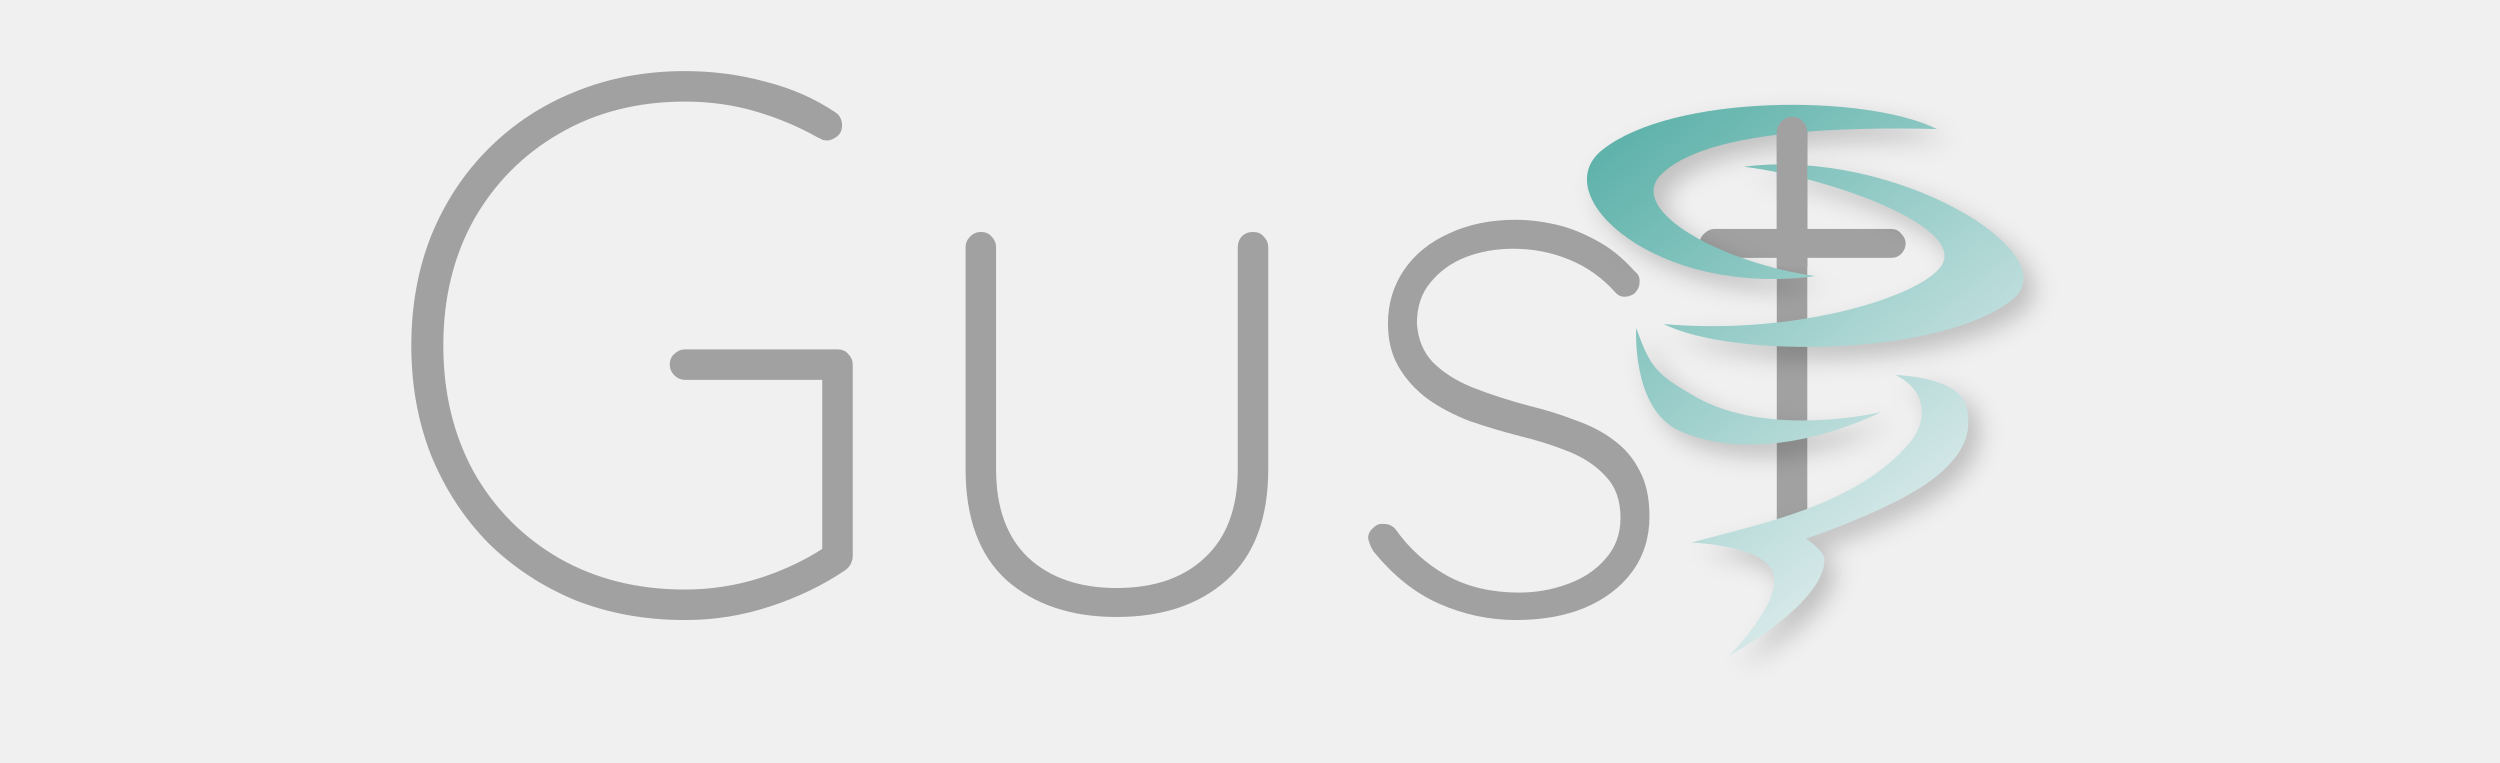
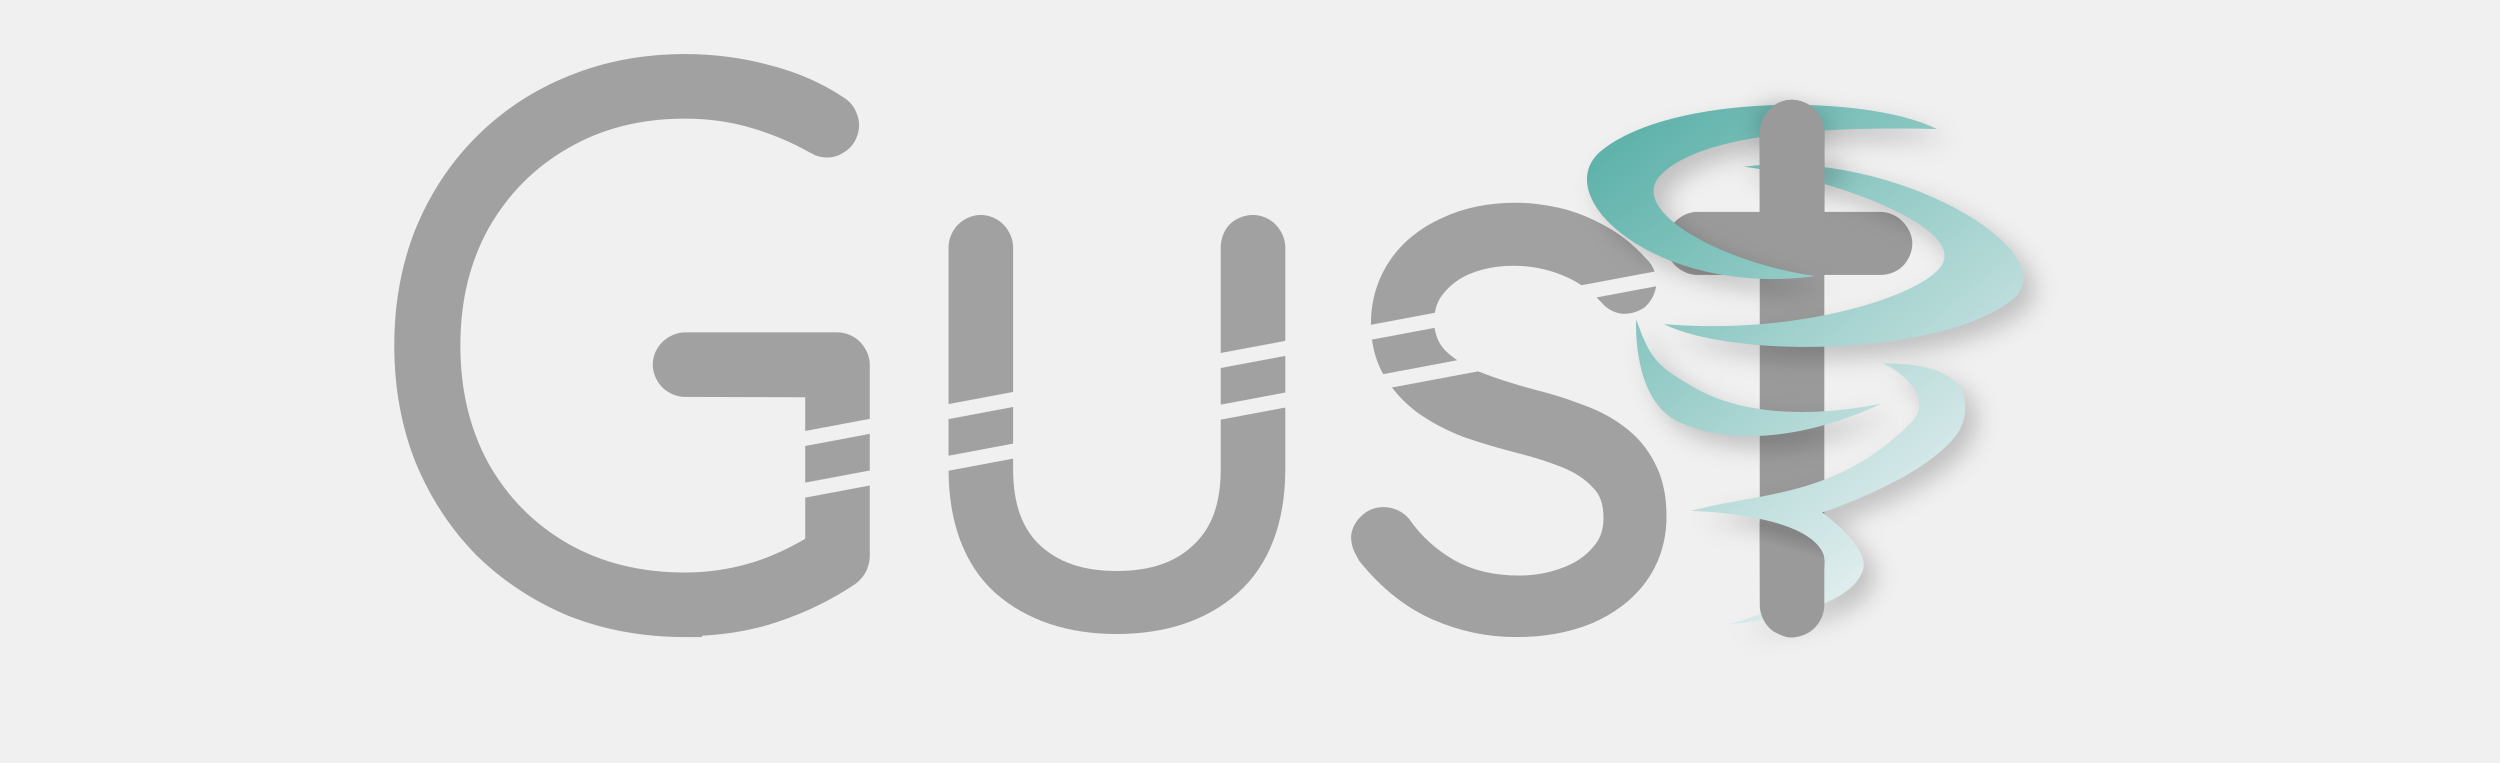
<svg xmlns="http://www.w3.org/2000/svg" xmlns:xlink="http://www.w3.org/1999/xlink" width="383.838mm" height="117.142mm" viewBox="0 0 383.838 117.142" version="1.1" id="svg5">
  <defs id="defs2">
+     <linearGradient id="linearGradient4842">
+       <stop style="stop-color:#858585;stop-opacity:1;" offset="0" id="stop4838" />
+       <stop style="stop-color:#9a9a9a;stop-opacity:1;" offset="1" id="stop4840" />
+     </linearGradient>
    <linearGradient id="linearGradient2026">
      <stop style="stop-color:#50aca3;stop-opacity:1" offset="0" id="stop2022" />
      <stop style="stop-color:#e4eff0;stop-opacity:1" offset="1" id="stop2024" />
    </linearGradient>
    <linearGradient xlink:href="#linearGradient2026" id="linearGradient2127" gradientUnits="userSpaceOnUse" x1="214.075" y1="102.356" x2="227.319" y2="118.783" />
    <filter style="color-interpolation-filters:sRGB" id="filter1953" x="-0.064" y="-0.051" width="1.154" height="1.122">
      <feFlood flood-opacity="0.205" flood-color="rgb(0,0,0)" result="flood" id="feFlood1943" />
      <feComposite in="flood" in2="SourceGraphic" operator="in" result="composite1" id="feComposite1945" />
      <feGaussianBlur in="composite1" stdDeviation="0.4" result="blur" id="feGaussianBlur1947" />
      <feOffset dx="0.4" dy="0.4" result="offset" id="feOffset1949" />
      <feComposite in="SourceGraphic" in2="offset" operator="over" result="composite2" id="feComposite1951" />
    </filter>
    <linearGradient xlink:href="#linearGradient2026" id="linearGradient2177" gradientUnits="userSpaceOnUse" x1="214.075" y1="102.356" x2="227.319" y2="118.783" gradientTransform="translate(0.2374967,0.1187483)" />
    <linearGradient xlink:href="#linearGradient2026" id="linearGradient2179" gradientUnits="userSpaceOnUse" x1="214.075" y1="102.356" x2="227.319" y2="118.783" gradientTransform="translate(-0.71249,0.2374967)" />
-     <linearGradient xlink:href="#linearGradient2026" id="linearGradient2181" gradientUnits="userSpaceOnUse" x1="214.075" y1="102.356" x2="227.319" y2="118.783" />
-     <linearGradient xlink:href="#linearGradient2026" id="linearGradient2183" gradientUnits="userSpaceOnUse" x1="214.075" y1="102.356" x2="227.319" y2="118.783" gradientTransform="translate(-0.356245,0.1187483)" />
+     <linearGradient xlink:href="#linearGradient2026" id="linearGradient2181" gradientUnits="userSpaceOnUse" x1="214.075" y1="102.356" x2="227.319" y2="118.783" gradientTransform="translate(0,-0.2924661)" />
+     <linearGradient xlink:href="#linearGradient2026" id="linearGradient2183" gradientUnits="userSpaceOnUse" x1="214.075" y1="102.356" x2="227.319" y2="118.783" gradientTransform="translate(-0.356245,-0.9713526)" />
+     <linearGradient xlink:href="#linearGradient4842" id="linearGradient4844" x1="200.992" y1="165.981" x2="200.342" y2="168.408" gradientUnits="userSpaceOnUse" />
+     <filter style="color-interpolation-filters:sRGB;" id="filter8155" x="-22.599" y="-4.901" width="46.198" height="10.802">
+       <feFlood flood-opacity="1" flood-color="rgb(0,0,0)" result="flood" id="feFlood8145" />
+       <feComposite in="flood" in2="SourceGraphic" operator="in" result="composite1" id="feComposite8147" />
+       <feGaussianBlur in="composite1" stdDeviation="7.1" result="blur" id="feGaussianBlur8149" />
+       <feOffset dx="0" dy="0" result="offset" id="feOffset8151" />
+       <feComposite in="SourceGraphic" in2="offset" operator="over" result="composite2" id="feComposite8153" />
+     </filter>
+     <filter style="color-interpolation-filters:sRGB;" id="filter9864" x="-0.954" y="-2.671" width="2.909" height="6.341">
+       <feFlood flood-opacity="1" flood-color="rgb(0,0,0)" result="flood" id="feFlood9854" />
+       <feComposite in="flood" in2="SourceGraphic" operator="in" result="composite1" id="feComposite9856" />
+       <feGaussianBlur in="composite1" stdDeviation="4.8" result="blur" id="feGaussianBlur9858" />
+       <feOffset dx="0" dy="0" result="offset" id="feOffset9860" />
+       <feComposite in="offset" in2="offset" operator="atop" result="composite2" id="feComposite9862" />
+     </filter>
+     <filter style="color-interpolation-filters:sRGB;" id="filter11530" x="-0.456" y="-2.852" width="1.913" height="6.704">
+       <feFlood flood-opacity="0.867" flood-color="rgb(0,0,0)" result="flood" id="feFlood11520" />
+       <feComposite in="flood" in2="SourceGraphic" operator="in" result="composite1" id="feComposite11522" />
+       <feGaussianBlur in="composite1" stdDeviation="2.1" result="blur" id="feGaussianBlur11524" />
+       <feOffset dx="0" dy="0" result="offset" id="feOffset11526" />
+       <feComposite in="offset" in2="offset" operator="atop" result="composite2" id="feComposite11528" />
+     </filter>
+     <filter style="color-interpolation-filters:sRGB" id="filter11530-5" x="-0.393" y="-2.852" width="1.786" height="6.704">
+       <feFlood flood-opacity="0.867" flood-color="rgb(0,0,0)" result="flood" id="feFlood11520-1" />
+       <feComposite in="flood" in2="SourceGraphic" operator="in" result="composite1" id="feComposite11522-1" />
+       <feGaussianBlur in="composite1" stdDeviation="2.1" result="blur" id="feGaussianBlur11524-8" />
+       <feOffset dx="0" dy="0" result="offset" id="feOffset11526-8" />
+       <feComposite in="offset" in2="offset" operator="atop" result="composite2" id="feComposite11528-6" />
+     </filter>
  </defs>
  <g id="layer1" transform="translate(74.71761,-83.86624)">
    <g id="g2389">
      <g aria-label="Gust" id="text3717" style="font-weight:300;font-size:117.058px;font-family:Quicksand;-inkscape-font-specification:'Quicksand, Light';stroke-width:0.131" transform="translate(-108.1552,-2.647921)">
-         <path d="m 138.611,181.712 q -9.131,0 -16.856,-3.044 -7.609,-3.161 -13.345,-8.779 -5.619,-5.736 -8.779,-13.462 -3.044,-7.726 -3.044,-16.856 0,-9.131 3.044,-16.856 3.161,-7.726 8.779,-13.345 5.736,-5.736 13.345,-8.779 7.726,-3.161 16.856,-3.161 6.438,0 12.408,1.639 5.97,1.522 10.652,4.682 0.585,0.351 0.819,0.936 0.234,0.468 0.234,1.054 0,1.171 -0.819,1.756 -0.819,0.585 -1.405,0.585 -0.468,0 -0.819,-0.117 -0.351,-0.234 -0.702,-0.351 -4.331,-2.458 -9.482,-3.98 -5.151,-1.522 -10.886,-1.522 -10.886,0 -19.315,4.916 -8.311,4.799 -13.111,13.228 -4.682,8.428 -4.682,19.315 0,10.886 4.682,19.432 4.799,8.428 13.111,13.228 8.428,4.799 19.315,4.799 5.853,0 11.472,-1.756 5.736,-1.873 10.067,-4.799 l -0.468,2.107 v -29.265 l 1.639,1.522 h -22.709 q -0.936,0 -1.639,-0.702 -0.702,-0.702 -0.702,-1.639 0,-1.054 0.702,-1.639 0.702,-0.702 1.639,-0.702 h 23.412 q 1.054,0 1.639,0.702 0.702,0.702 0.702,1.639 v 29.382 q 0,0.468 -0.234,1.054 -0.234,0.585 -0.819,1.054 -5.151,3.512 -11.589,5.619 -6.321,2.107 -13.111,2.107 z" id="path4193" style="fill:#a1a1a1;fill-opacity:1" />
-         <path d="m 225.819,122.129 q 1.054,0 1.639,0.702 0.702,0.702 0.702,1.639 v 34.064 q 0,11.355 -6.438,17.09 -6.321,5.619 -16.856,5.619 -10.418,0 -16.856,-5.619 -6.321,-5.736 -6.321,-17.09 v -34.064 q 0,-0.936 0.702,-1.639 0.702,-0.702 1.639,-0.702 1.054,0 1.639,0.702 0.702,0.702 0.702,1.639 v 34.064 q 0,8.896 4.916,13.579 5.033,4.682 13.579,4.682 8.662,0 13.579,-4.682 5.034,-4.682 5.034,-13.579 v -34.064 q 0,-0.936 0.585,-1.639 0.702,-0.702 1.756,-0.702 z" id="path4195" style="fill:#a1a1a1;fill-opacity:1" />
-         <path d="m 244.314,171.177 q -0.819,-1.405 -0.819,-2.224 0.117,-0.936 0.936,-1.522 0.585,-0.585 1.522,-0.468 1.054,0 1.756,0.819 3.044,4.331 7.726,7.023 4.799,2.692 11.238,2.692 3.863,0 7.375,-1.288 3.629,-1.288 5.853,-3.863 2.341,-2.575 2.341,-6.321 0,-3.98 -2.224,-6.321 -2.224,-2.458 -5.736,-3.863 -3.512,-1.405 -7.375,-2.341 -4.097,-1.054 -7.843,-2.341 -3.629,-1.405 -6.438,-3.395 -2.809,-2.107 -4.448,-4.916 -1.639,-2.809 -1.639,-6.672 0,-4.565 2.458,-8.194 2.458,-3.629 6.906,-5.619 4.448,-2.107 10.301,-2.107 2.809,0 5.97,0.702 3.161,0.702 6.321,2.458 3.161,1.639 5.853,4.682 0.936,0.702 0.819,1.756 0,0.936 -0.819,1.756 -0.702,0.468 -1.522,0.468 -0.819,0 -1.405,-0.702 -3.044,-3.395 -7.141,-5.033 -3.98,-1.639 -8.545,-1.639 -3.863,0 -7.258,1.288 -3.278,1.288 -5.385,3.863 -2.107,2.458 -2.107,6.321 0.234,3.629 2.458,5.97 2.341,2.341 6.087,3.863 3.863,1.522 8.662,2.809 3.863,0.936 7.141,2.224 3.395,1.171 5.853,3.043 2.575,1.873 3.98,4.682 1.522,2.809 1.522,7.023 0,4.916 -2.692,8.545 -2.575,3.512 -7.258,5.502 -4.565,1.873 -10.535,1.873 -6.087,0 -11.706,-2.458 -5.619,-2.458 -10.184,-8.077 z" id="path4197" style="fill:#a1a1a1;fill-opacity:1" />
-         <path d="m 296.639,121.661 h 27.157 c 0.624,0 1.132,0.234 1.522,0.702 0.468,0.468 0.702,0.975 0.702,1.522 0,0.624 -0.234,1.171 -0.702,1.639 -0.39,0.39 -0.897,0.585 -1.522,0.585 h -27.157 c -0.546,0 -1.054,-0.234 -1.522,-0.702 -0.468,-0.468 -0.702,-0.975 -0.702,-1.522 0,-0.624 0.234,-1.132 0.702,-1.522 0.468,-0.468 0.975,-0.702 1.522,-0.702 z m 11.94,-17.208 c 0.702,0 1.249,0.234 1.639,0.702 0.468,0.468 0.702,1.014 0.702,1.639 V 167.782 l -2.644,10.763 -2.038,1.676 v -12.205 -61.221 c 0,-0.624 0.234,-1.171 0.702,-1.639 0.468,-0.468 1.014,-0.702 1.639,-0.702 z" id="path4199" style="fill:#a1a1a1;fill-opacity:1" />
+         <g id="path4193">
+           <path id="path2175" style="color:#000000;-inkscape-font-specification:'Quicksand, Light';fill:#a1a1a1;stroke-linecap:round;paint-order:stroke fill markers" d="M 138.611 94.814 C 132.226 94.814 126.255 95.925 120.773 98.166 C 115.389 100.321 110.627 103.455 106.561 107.522 C 102.564 111.518 99.44 116.277 97.211 121.724 L 97.203 121.74 L 97.197 121.756 C 95.039 127.233 93.972 133.193 93.972 139.57 C 93.972 145.948 95.039 151.909 97.197 157.387 L 97.203 157.402 L 97.211 157.418 C 99.438 162.861 102.556 167.651 106.541 171.719 L 106.561 171.738 L 106.58 171.758 C 110.642 175.736 115.387 178.855 120.752 181.084 L 120.773 181.094 L 120.797 181.102 C 126.274 183.259 132.233 184.328 138.611 184.328 L 141.226 184.328 L 141.226 184.121 C 145.091 183.896 148.885 183.305 152.535 182.09 L 152.539 182.088 C 157.042 180.614 161.133 178.636 164.783 176.147 L 164.867 176.09 L 164.945 176.03 C 165.618 175.492 166.213 174.769 166.559 173.905 C 166.804 173.291 166.98 172.627 166.98 171.879 L 166.98 161.055 L 157.066 162.916 L 157.066 169.229 C 154.764 170.597 152.231 171.819 149.287 172.782 C 145.793 173.872 142.246 174.414 138.612 174.414 C 131.744 174.414 125.8 172.92 120.605 169.965 L 120.6 169.961 C 120.597 169.96 120.594 169.959 120.591 169.957 C 115.45 166.985 111.452 162.955 108.472 157.73 C 105.581 152.448 104.119 146.446 104.119 139.57 C 104.119 132.692 105.583 126.736 108.469 121.537 C 111.452 116.304 115.455 112.267 120.605 109.293 L 120.609 109.291 L 120.615 109.289 C 125.811 106.258 131.747 104.729 138.611 104.729 C 142.204 104.729 145.575 105.203 148.756 106.142 C 152.013 107.105 154.986 108.355 157.687 109.888 L 157.91 110.016 L 158.152 110.096 C 158.138 110.091 158.164 110.098 158.23 110.143 L 158.521 110.336 L 158.853 110.448 C 159.418 110.636 159.972 110.697 160.502 110.697 C 161.764 110.697 162.64 110.186 163.426 109.625 C 164.643 108.755 165.34 107.133 165.34 105.742 C 165.34 105.046 165.169 104.316 164.859 103.646 C 164.485 102.772 163.81 102 163.037 101.529 C 159.677 99.278 155.881 97.612 151.686 96.541 C 147.482 95.39 143.116 94.814 138.612 94.814 L 138.611 94.814 z M 138.612 137.542 C 137.379 137.542 136.116 138.107 135.238 138.934 C 134.227 139.824 133.654 141.247 133.654 142.498 C 133.654 143.777 134.244 145.107 135.123 145.987 C 136.002 146.866 137.333 147.454 138.612 147.454 L 157.066 147.512 L 157.066 152.682 L 166.98 150.821 L 166.98 142.498 C 166.98 141.265 166.415 140 165.586 139.121 C 164.695 138.111 163.274 137.542 162.024 137.542 L 138.612 137.542 z M 166.98 153.126 L 157.066 154.986 L 157.066 160.613 L 166.98 158.752 L 166.98 153.126 z " />
+         </g>
+         <g id="path4195">
+           <path id="path2181" style="color:#000000;-inkscape-font-specification:'Quicksand, Light';fill:#a1a1a1;stroke-linecap:round;paint-order:stroke fill markers" d="M 184.029 119.514 C 182.751 119.514 181.42 120.103 180.541 120.982 C 179.662 121.862 179.072 123.192 179.072 124.471 L 179.072 148.551 L 188.986 146.69 L 188.986 124.471 C 188.986 123.238 188.421 121.976 187.594 121.098 C 186.703 120.086 185.281 119.514 184.029 119.514 z M 225.819 119.514 C 224.535 119.514 223.145 120.052 222.215 120.982 L 222.131 121.067 L 222.054 121.158 C 221.298 122.065 220.863 123.301 220.863 124.471 L 220.863 140.707 L 230.775 138.847 L 230.775 124.471 C 230.775 123.238 230.21 121.976 229.383 121.098 C 228.492 120.086 227.07 119.514 225.819 119.514 z M 230.775 141.152 L 220.863 143.012 L 220.863 148.639 L 230.775 146.778 L 230.775 141.152 z M 188.986 148.995 L 179.072 150.856 L 179.072 156.482 L 188.986 154.622 L 188.986 148.995 z M 230.775 149.082 L 220.863 150.942 L 220.863 158.535 C 220.863 163.973 219.415 167.639 216.664 170.197 L 216.652 170.209 L 216.641 170.219 C 213.919 172.812 210.169 174.18 204.865 174.18 C 199.655 174.18 195.898 172.819 193.084 170.209 C 190.411 167.659 188.986 163.979 188.986 158.536 L 188.986 156.925 L 179.074 158.786 C 179.122 166.726 181.452 173.207 186.252 177.562 L 186.272 177.578 L 186.289 177.596 C 191.108 181.801 197.45 183.859 204.865 183.859 C 212.354 183.859 218.706 181.805 223.459 177.58 L 223.461 177.578 L 223.463 177.578 C 228.395 173.184 230.775 166.599 230.775 158.535 L 230.775 149.082 z M 220.248 174.008 L 220.227 174.027 C 220.23 174.024 220.231 174.02 220.234 174.017 C 220.238 174.014 220.244 174.012 220.248 174.008 z " />
+         </g>
+         <g id="path4197">
+           <path id="path2197" style="color:#000000;-inkscape-font-specification:'Quicksand, Light';fill:#a1a1a1;stroke-linecap:round;paint-order:stroke fill markers" d="M 266.205 117.64 C 262.002 117.64 258.174 118.405 254.814 119.99 C 251.483 121.485 248.752 123.681 246.832 126.516 C 244.907 129.357 243.924 132.663 243.924 136.176 C 243.924 136.244 243.926 136.311 243.927 136.378 L 253.739 134.537 C 253.943 133.303 254.394 132.356 255.08 131.556 L 255.1 131.535 L 255.117 131.512 C 256.233 130.148 257.619 129.144 259.422 128.434 C 261.373 127.696 263.457 127.32 265.736 127.32 C 268.467 127.32 270.957 127.803 273.285 128.762 L 273.297 128.768 L 273.31 128.772 C 274.353 129.189 275.331 129.7 276.251 130.311 L 287.474 128.205 C 287.199 127.436 286.739 126.73 286.175 126.222 C 284.238 124.063 282.084 122.339 279.721 121.109 C 277.434 119.844 275.104 118.931 272.742 118.406 C 270.475 117.902 268.296 117.641 266.205 117.641 L 266.205 117.64 z M 275.252 123.914 L 275.278 123.926 C 275.276 123.925 275.272 123.925 275.269 123.924 C 275.263 123.921 275.258 123.917 275.252 123.914 z M 251.107 128.152 C 251.101 128.159 251.1 128.17 251.094 128.178 C 251.087 128.186 251.077 128.191 251.07 128.199 L 251.107 128.152 z M 287.703 130.467 L 278.566 132.182 C 278.876 132.481 279.179 132.793 279.475 133.123 L 279.412 133.051 C 280.187 133.98 281.532 134.696 282.826 134.696 C 283.87 134.696 284.94 134.36 285.799 133.787 L 286.013 133.645 L 286.197 133.461 C 286.961 132.698 287.543 131.623 287.703 130.467 z M 253.698 136.85 L 244.086 138.654 C 244.341 140.568 244.907 142.354 245.804 143.958 L 257.17 141.824 C 256.475 141.352 255.86 140.852 255.326 140.322 C 254.452 139.394 253.918 138.312 253.698 136.85 z M 260.378 143.526 L 247.152 146.008 C 248.243 147.441 249.552 148.729 251.057 149.858 L 251.084 149.879 L 251.113 149.898 C 253.183 151.364 255.524 152.595 258.119 153.599 L 258.166 153.617 L 258.213 153.633 C 260.78 154.515 263.462 155.315 266.256 156.033 L 266.274 156.039 L 266.291 156.043 C 268.752 156.64 271.091 157.383 273.311 158.272 C 275.34 159.083 276.888 160.144 278.078 161.459 L 278.1 161.483 L 278.121 161.506 C 279.094 162.53 279.625 163.859 279.625 166.026 C 279.625 167.978 279.101 169.338 277.965 170.588 L 277.942 170.613 L 277.92 170.639 C 276.756 171.986 275.232 173.015 273.172 173.746 L 273.16 173.75 L 273.146 173.754 C 271.096 174.506 268.957 174.883 266.672 174.883 C 262.746 174.883 259.483 174.075 256.719 172.526 C 256.718 172.525 256.716 172.525 256.715 172.524 C 253.918 170.911 251.657 168.85 249.85 166.278 L 249.777 166.176 L 249.695 166.08 C 248.84 165.083 247.443 164.435 246.109 164.385 C 244.972 164.291 243.648 164.672 242.74 165.491 C 241.8 166.246 241.053 167.41 240.9 168.629 L 240.879 168.789 L 240.879 168.954 C 240.879 170.372 241.397 171.367 242.055 172.494 L 242.156 172.67 L 242.285 172.826 C 245.542 176.835 249.271 179.823 253.449 181.65 C 257.513 183.428 261.795 184.328 266.205 184.328 C 270.459 184.328 274.318 183.659 277.732 182.258 L 277.748 182.252 L 277.762 182.246 C 281.232 180.771 284.077 178.647 286.102 175.889 C 288.23 173.017 289.305 169.545 289.305 165.793 C 289.305 162.682 288.743 159.903 287.478 157.555 C 286.365 155.347 284.758 153.457 282.746 151.988 C 280.872 150.565 278.687 149.439 276.231 148.588 C 273.954 147.697 271.504 146.934 268.871 146.293 L 268.861 146.29 C 265.752 145.456 262.967 144.55 260.508 143.582 C 260.463 143.564 260.422 143.544 260.378 143.526 z M 281.915 157.906 L 281.957 157.951 C 281.948 157.941 281.935 157.936 281.926 157.926 C 281.92 157.92 281.92 157.912 281.915 157.906 z M 245.568 169.285 C 245.623 169.363 245.7 169.421 245.756 169.498 C 245.75 169.499 245.716 169.476 245.723 169.484 L 245.568 169.285 z M 281.879 174.057 L 281.836 174.107 C 281.843 174.099 281.846 174.088 281.853 174.08 C 281.861 174.071 281.871 174.065 281.879 174.057 z " />
+         </g>
+         <g id="path4199">
+           <path style="color:#000000;-inkscape-font-specification:'Quicksand, Light';fill:#a1a1a1;stroke-width:5.231;-inkscape-stroke:none" d="m 296.639,121.661 h 27.157 c 0.624,0 1.132,0.234 1.522,0.702 0.468,0.468 0.702,0.975 0.702,1.522 0,0.624 -0.234,1.171 -0.702,1.639 -0.39,0.39 -0.897,0.585 -1.522,0.585 h -27.157 c -0.546,0 -1.054,-0.234 -1.522,-0.702 -0.468,-0.468 -0.702,-0.975 -0.702,-1.522 0,-0.624 0.234,-1.132 0.702,-1.522 0.468,-0.468 0.975,-0.702 1.522,-0.702 z m 11.94,-17.208 c 0.702,0 1.249,0.234 1.639,0.702 0.468,0.468 0.702,1.014 0.702,1.639 V 167.782 l -1.289,6.929 -0.525,1.701 -0.38,-3.774 -2.488,-4.622 v -61.221 c 0,-0.624 0.234,-1.171 0.702,-1.639 0.468,-0.468 1.014,-0.702 1.639,-0.702 z" id="path2209" />
+           <path id="path2211" style="color:#000000;-inkscape-font-specification:'Quicksand, Light';fill:#9a9a9a;fill-opacity:1;stroke:none" d="m 308.578,101.838 c -1.278,5.8e-4 -2.607,0.59 -3.486,1.469 -0.879,0.879 -1.469,2.21 -1.469,3.489 v 12.25 h -9.63 c -1.244,0 -2.429,0.607 -3.256,1.389 -0.953,0.837 -1.584,2.205 -1.584,3.451 0,1.294 0.641,2.543 1.469,3.371 0.485,0.485 1.116,0.905 1.814,1.17 0.494,0.187 1.021,0.298 1.556,0.298 h 9.63 v 39.951 l 0.037,9.203 7.945,-0.695 1.921,-1.762 0.009,-7.398 v -39.299 h 8.674 c 1.169,0 2.487,-0.468 3.371,-1.351 0.879,-0.879 1.469,-2.21 1.469,-3.488 0,-0.655 -0.171,-1.293 -0.445,-1.872 -0.246,-0.52 -0.574,-0.993 -0.944,-1.384 -0.837,-0.953 -2.205,-1.584 -3.451,-1.584 h -8.674 v -12.25 c 0,-1.232 -0.566,-2.495 -1.393,-3.373 -0.792,-0.899 -1.995,-1.384 -3.137,-1.492 -0.142,-0.013 -0.287,-0.092 -0.426,-0.092 z" />
+         </g>
      </g>
      <g id="g9460" style="fill:url(#linearGradient2127);fill-opacity:1;filter:url(#filter1953)" transform="matrix(4.456203,0,0,4.456203,-786.9759,-358.6123)">
        <path style="fill:url(#linearGradient2177);fill-opacity:1;stroke:none;stroke-width:0.265px;stroke-linecap:butt;stroke-linejoin:miter;stroke-opacity:1" d="m 226.574,103.742 c -2.426,-1.207 -9.107,-1.222 -11.54,0.724 -1.967,1.574 1.878,5.08 7.352,4.342 -3.123,-0.43 -6.557,-2.24 -5.321,-3.496 1.511,-1.535 6.337,-1.652 9.509,-1.57 z" id="path869" />
        <path style="fill:url(#linearGradient2179);fill-opacity:1;stroke:none;stroke-width:0.265px;stroke-linecap:butt;stroke-linejoin:miter;stroke-opacity:1" d="m 217.156,110.46 c 2.426,1.207 9.582,1.104 12.015,-0.842 1.967,-1.574 -4.018,-5.238 -9.252,-4.58 3.059,0.389 7.875,2.143 6.746,3.496 -0.864,1.036 -5.038,2.319 -9.509,1.926 z" id="path869-0" />
-         <path style="fill:url(#linearGradient2181);fill-opacity:1;stroke:none;stroke-width:0.265px;stroke-linecap:butt;stroke-linejoin:miter;stroke-opacity:1" d="m 216.209,110.598 c 0,0 -0.17,2.809 1.506,3.547 3.078,1.355 6.935,-0.654 6.935,-0.654 0,0 -3.866,0.935 -6.428,-0.541 -1.302,-0.75 -1.517,-0.971 -2.013,-2.352 z" id="path2713" />
-         <path style="fill:url(#linearGradient2183);fill-opacity:1;stroke:none;stroke-width:0.265px;stroke-linecap:butt;stroke-linejoin:miter;stroke-opacity:1" d="m 225.14,112.212 c 1.217,0.611 1.026,1.701 0.521,2.305 -1.828,2.185 -5.154,2.821 -7.564,3.472 0,0 2.45,0.078 2.814,1.005 0.398,1.014 -1.507,2.898 -1.507,2.898 0,0 3.237,-1.743 3.294,-3.295 0.012,-0.327 -0.641,-0.743 -0.641,-0.743 0,0 2.959,-0.989 4.322,-2.013 1.141,-0.858 1.406,-1.635 1.224,-2.492 -0.182,-0.857 -1.604,-1.094 -2.462,-1.137 z" id="path3033" />
+         <path style="fill:url(#linearGradient2181);fill-opacity:1;stroke:none;stroke-width:0.265px;stroke-linecap:butt;stroke-linejoin:miter;stroke-opacity:1" d="m 216.209,110.305 c 0,0 -0.17,2.809 1.506,3.547 3.078,1.355 6.935,-0.654 6.935,-0.654 0,0 -3.866,0.935 -6.428,-0.541 -1.302,-0.75 -1.517,-0.971 -2.013,-2.352 z" id="path2713" />
+         <path style="fill:url(#linearGradient2183);fill-opacity:1;stroke:none;stroke-width:0.265px;stroke-linecap:butt;stroke-linejoin:miter;stroke-opacity:1" d="m 224.715,111.813 c 1.217,0.611 1.534,1.464 0.981,2.025 -2.573,2.61 -5.189,2.409 -7.599,3.06 0,0 4.425,0.084 4.613,1.714 0.151,1.313 -3.306,2.19 -3.306,2.19 0,0 4.168,-0.293 4.627,-1.895 0.221,-0.772 -1.41,-1.955 -1.41,-1.955 0,0 2.355,-0.791 3.718,-1.816 1.141,-0.858 1.326,-1.422 1.144,-2.279 -0.393,-0.93 -1.819,-1.041 -2.768,-1.044 z" id="path3033" />
      </g>
-       <path d="m 200.424,101.806 c 0.702,0 1.249,0.234 1.639,0.702 0.468,0.468 0.702,1.014 0.702,1.639 v 20.716 l -4.682,-0.09 v -20.626 c 0,-0.624 0.234,-1.171 0.702,-1.639 0.468,-0.468 1.014,-0.702 1.639,-0.702 z" id="path4199-1" style="font-weight:300;font-size:117.058px;font-family:Quicksand;-inkscape-font-specification:'Quicksand, Light';fill:#a1a1a1;fill-opacity:1;stroke-width:0.131" />
+       <path d="m 196.981,100.281 -1.777,4.61 c 4.713,0.239 12.909,0.376 10.657,-1.899 z" style="color:#000000;-inkscape-font-specification:'Quicksand, Light';fill:#9a9a9a;fill-opacity:0.438;stroke:none;filter:url(#filter11530)" id="path11903" />
+       <g id="path4199-1">
+         <path style="color:#000000;-inkscape-font-specification:'Quicksand, Light';fill:url(#linearGradient4844);fill-opacity:1;stroke:none" d="m 197.793,180.933 c -0.32,-0.165 -0.616,-0.416 -0.857,-0.657 -0.879,-0.879 -1.469,-2.21 -1.469,-3.488 v -6.787 c 0.014,-2.864 3.801,-5.094 6.398,-4.004 1.972,0.828 3.467,2.501 3.516,3.813 v 6.979 c 0,1.232 -0.566,2.495 -1.393,3.373 -0.891,1.011 -2.267,1.507 -3.564,1.584 -0.916,0.055 -1.815,-0.39 -2.631,-0.811 z m -0.857,-0.657 c -0.879,-0.879 -1.469,-2.21 -1.469,-3.488 v -12.815 c 6.371,-0.04 9.889,6.204 9.914,12.815 0,1.232 -0.566,2.495 -1.393,3.373 -2.102,2.024 -5.371,1.721 -7.053,0.115 z" id="path2205" />
+       </g>
+       <g id="path2050" />
+       <g id="path2050-0">
+         <path style="color:#000000;fill:#ffffff;stroke-width:2.265;-inkscape-stroke:none" d="M 24.844,163.634 224.711,126.121" id="path2227" />
+       </g>
+       <path style="color:#000000;-inkscape-font-specification:'Quicksand, Light';fill:#9a9a9a;fill-opacity:1;stroke:none;filter:url(#filter11530)" d="m 195.023,109.264 v 0.552 c 4.713,0.239 14.745,2.479 12.494,0.204 z" id="path2205-1-1" />
+       <path style="color:#000000;-inkscape-font-specification:'Quicksand, Light';fill:#9a9a9a;fill-opacity:1;stroke:none" d="m 197.793,100.001 c -0.298,0.191 -0.616,0.416 -0.857,0.657 -0.879,0.879 -1.469,2.21 -1.469,3.488 v 17.9 l 9.914,0.191 v -18.091 c 0,-1.232 -0.566,-2.495 -1.393,-3.373 -0.891,-1.011 -2.313,-1.584 -3.564,-1.584 -0.949,0.034 -1.84,0.245 -2.631,0.811 z m 0,0 c -0.298,0.191 -0.616,0.416 -0.857,0.657 -0.879,0.879 -1.469,2.21 -1.469,3.488 v 17.9 l 9.914,0.191 v -18.091 c 0,-1.232 -0.566,-2.495 -1.393,-3.373 -0.891,-1.011 -2.313,-1.584 -3.564,-1.584 -0.872,0.295 -1.759,0.517 -2.631,0.811 z m 0,0 c -0.298,0.191 -0.616,0.416 -0.857,0.657 -0.879,0.879 -1.469,2.21 -1.469,3.488 v 17.9 l 9.914,0.191 v -18.091 c 0,-1.232 -0.566,-2.495 -1.393,-3.373 -0.891,-1.011 -2.313,-1.584 -3.564,-1.584 -0.872,0.295 -1.759,0.517 -2.631,0.811 z" id="path2205-1" />
    </g>
  </g>
</svg>
